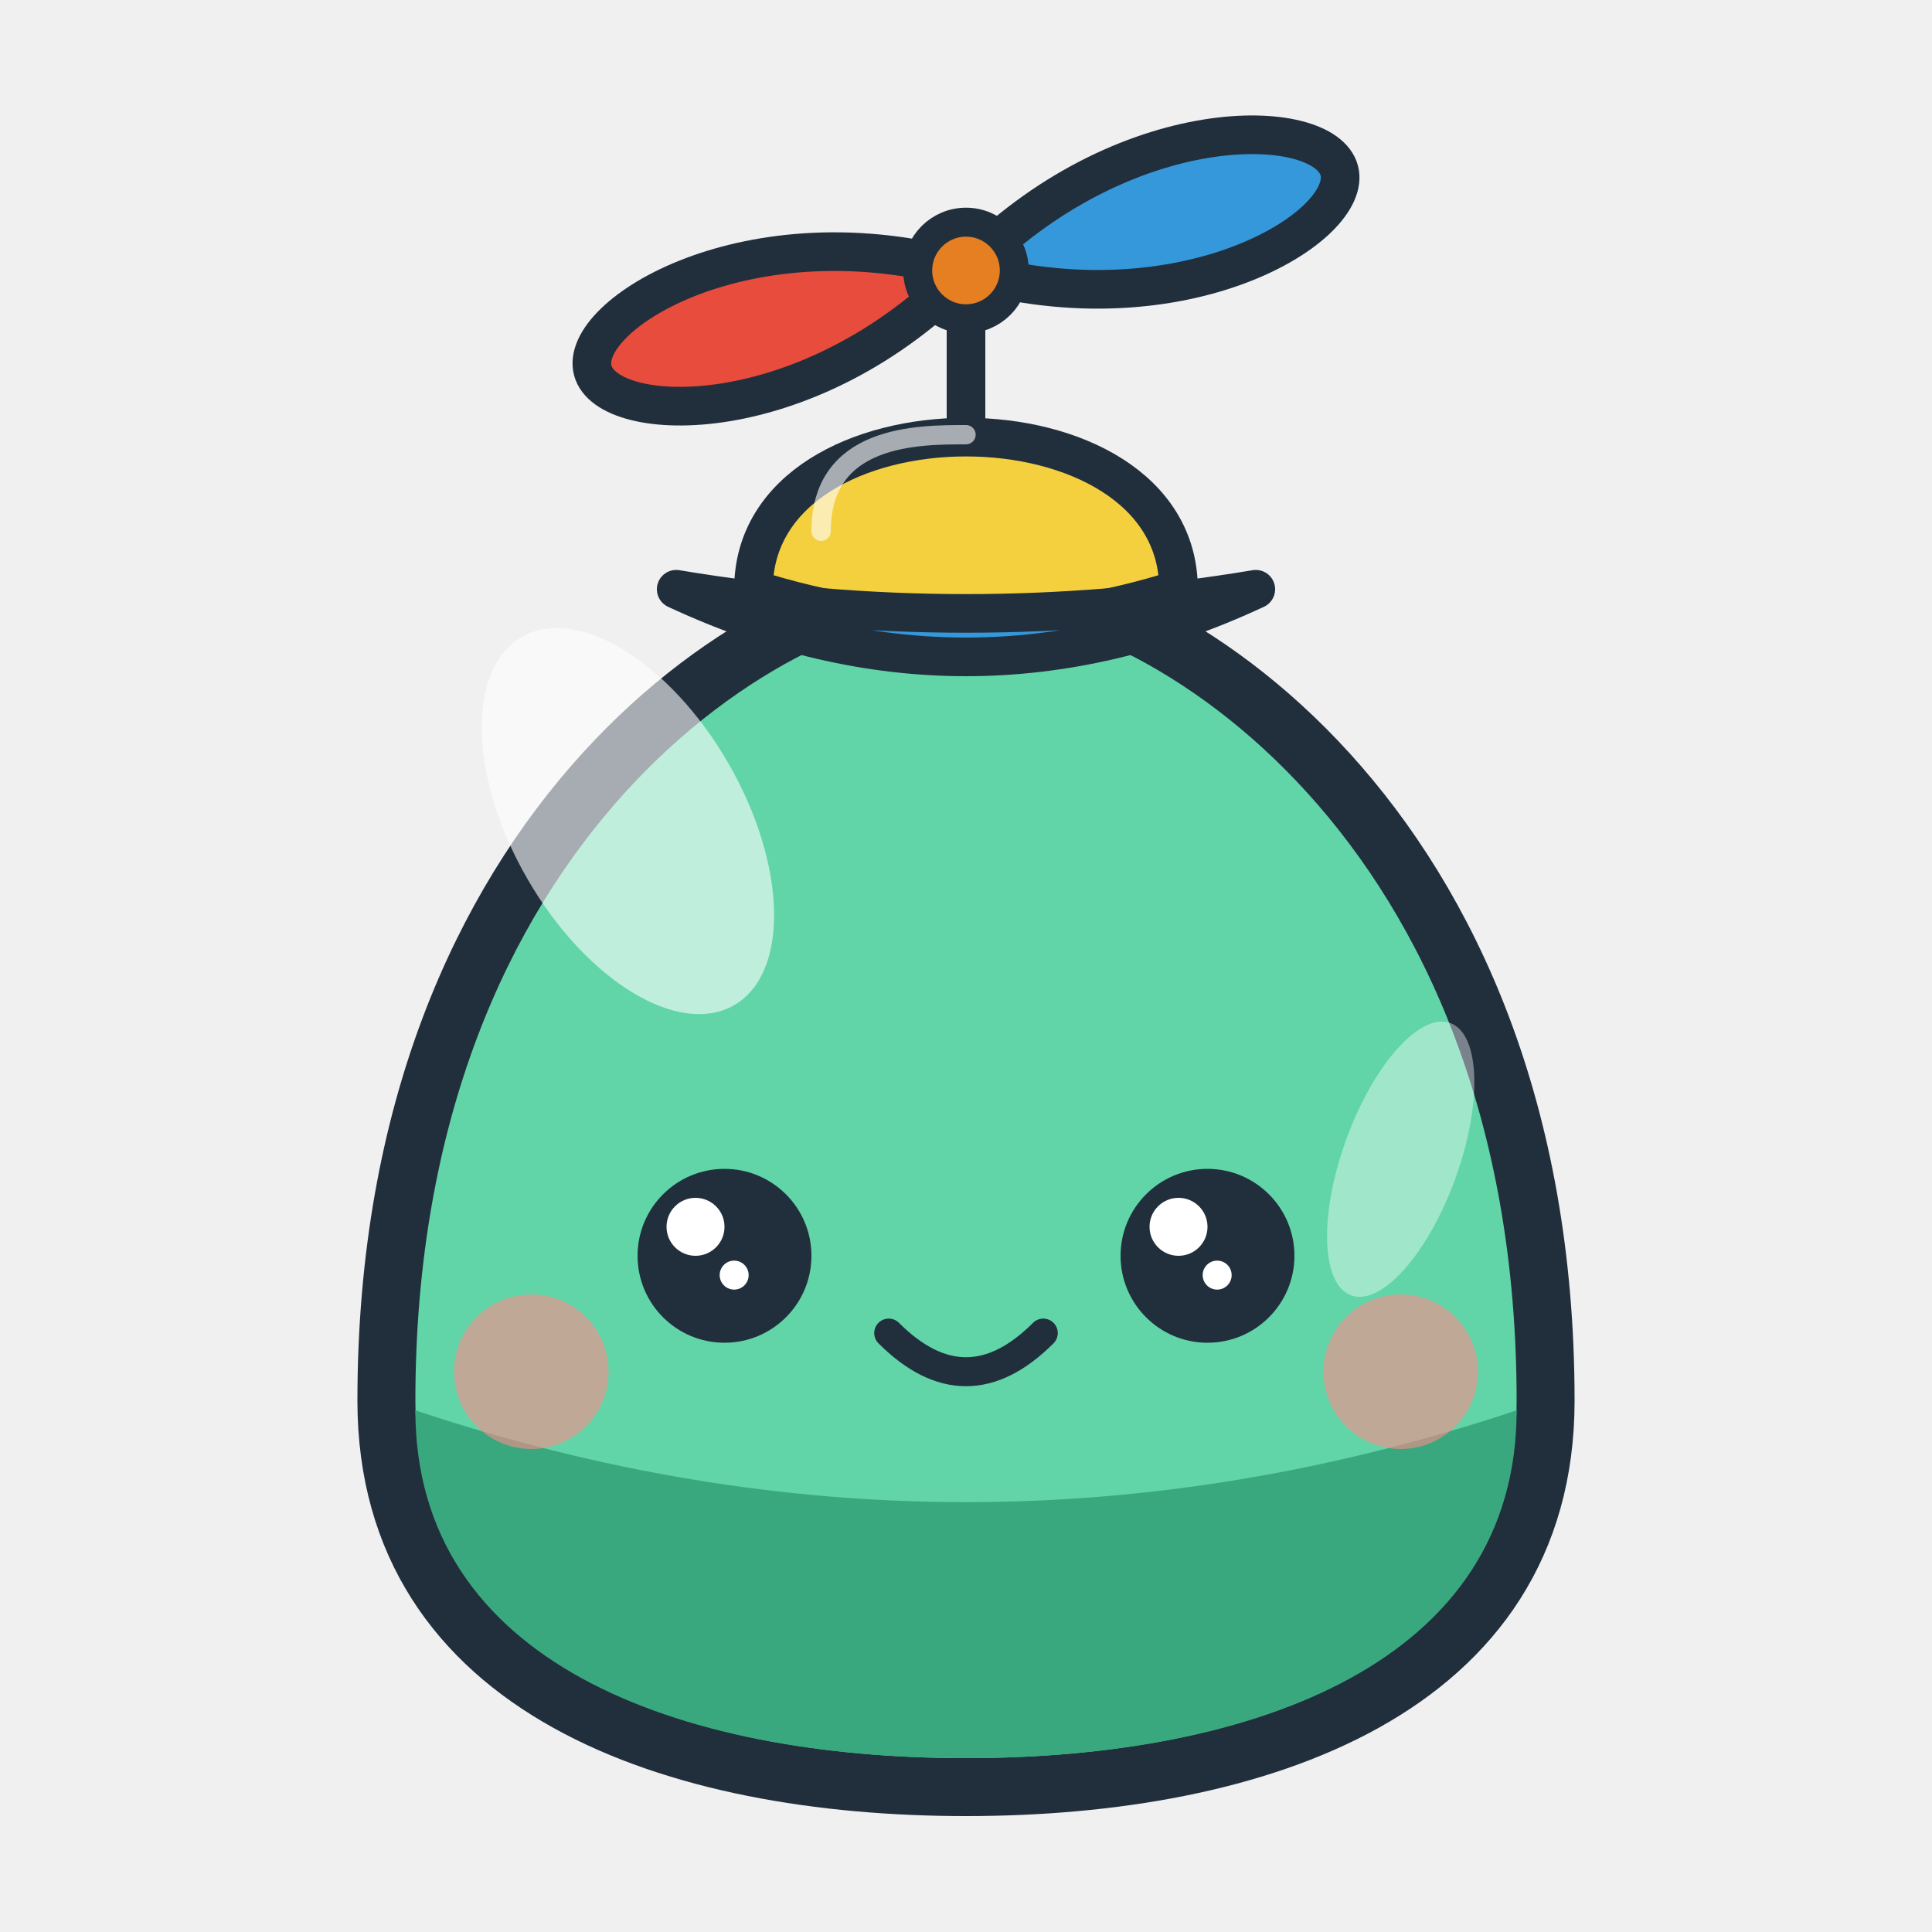
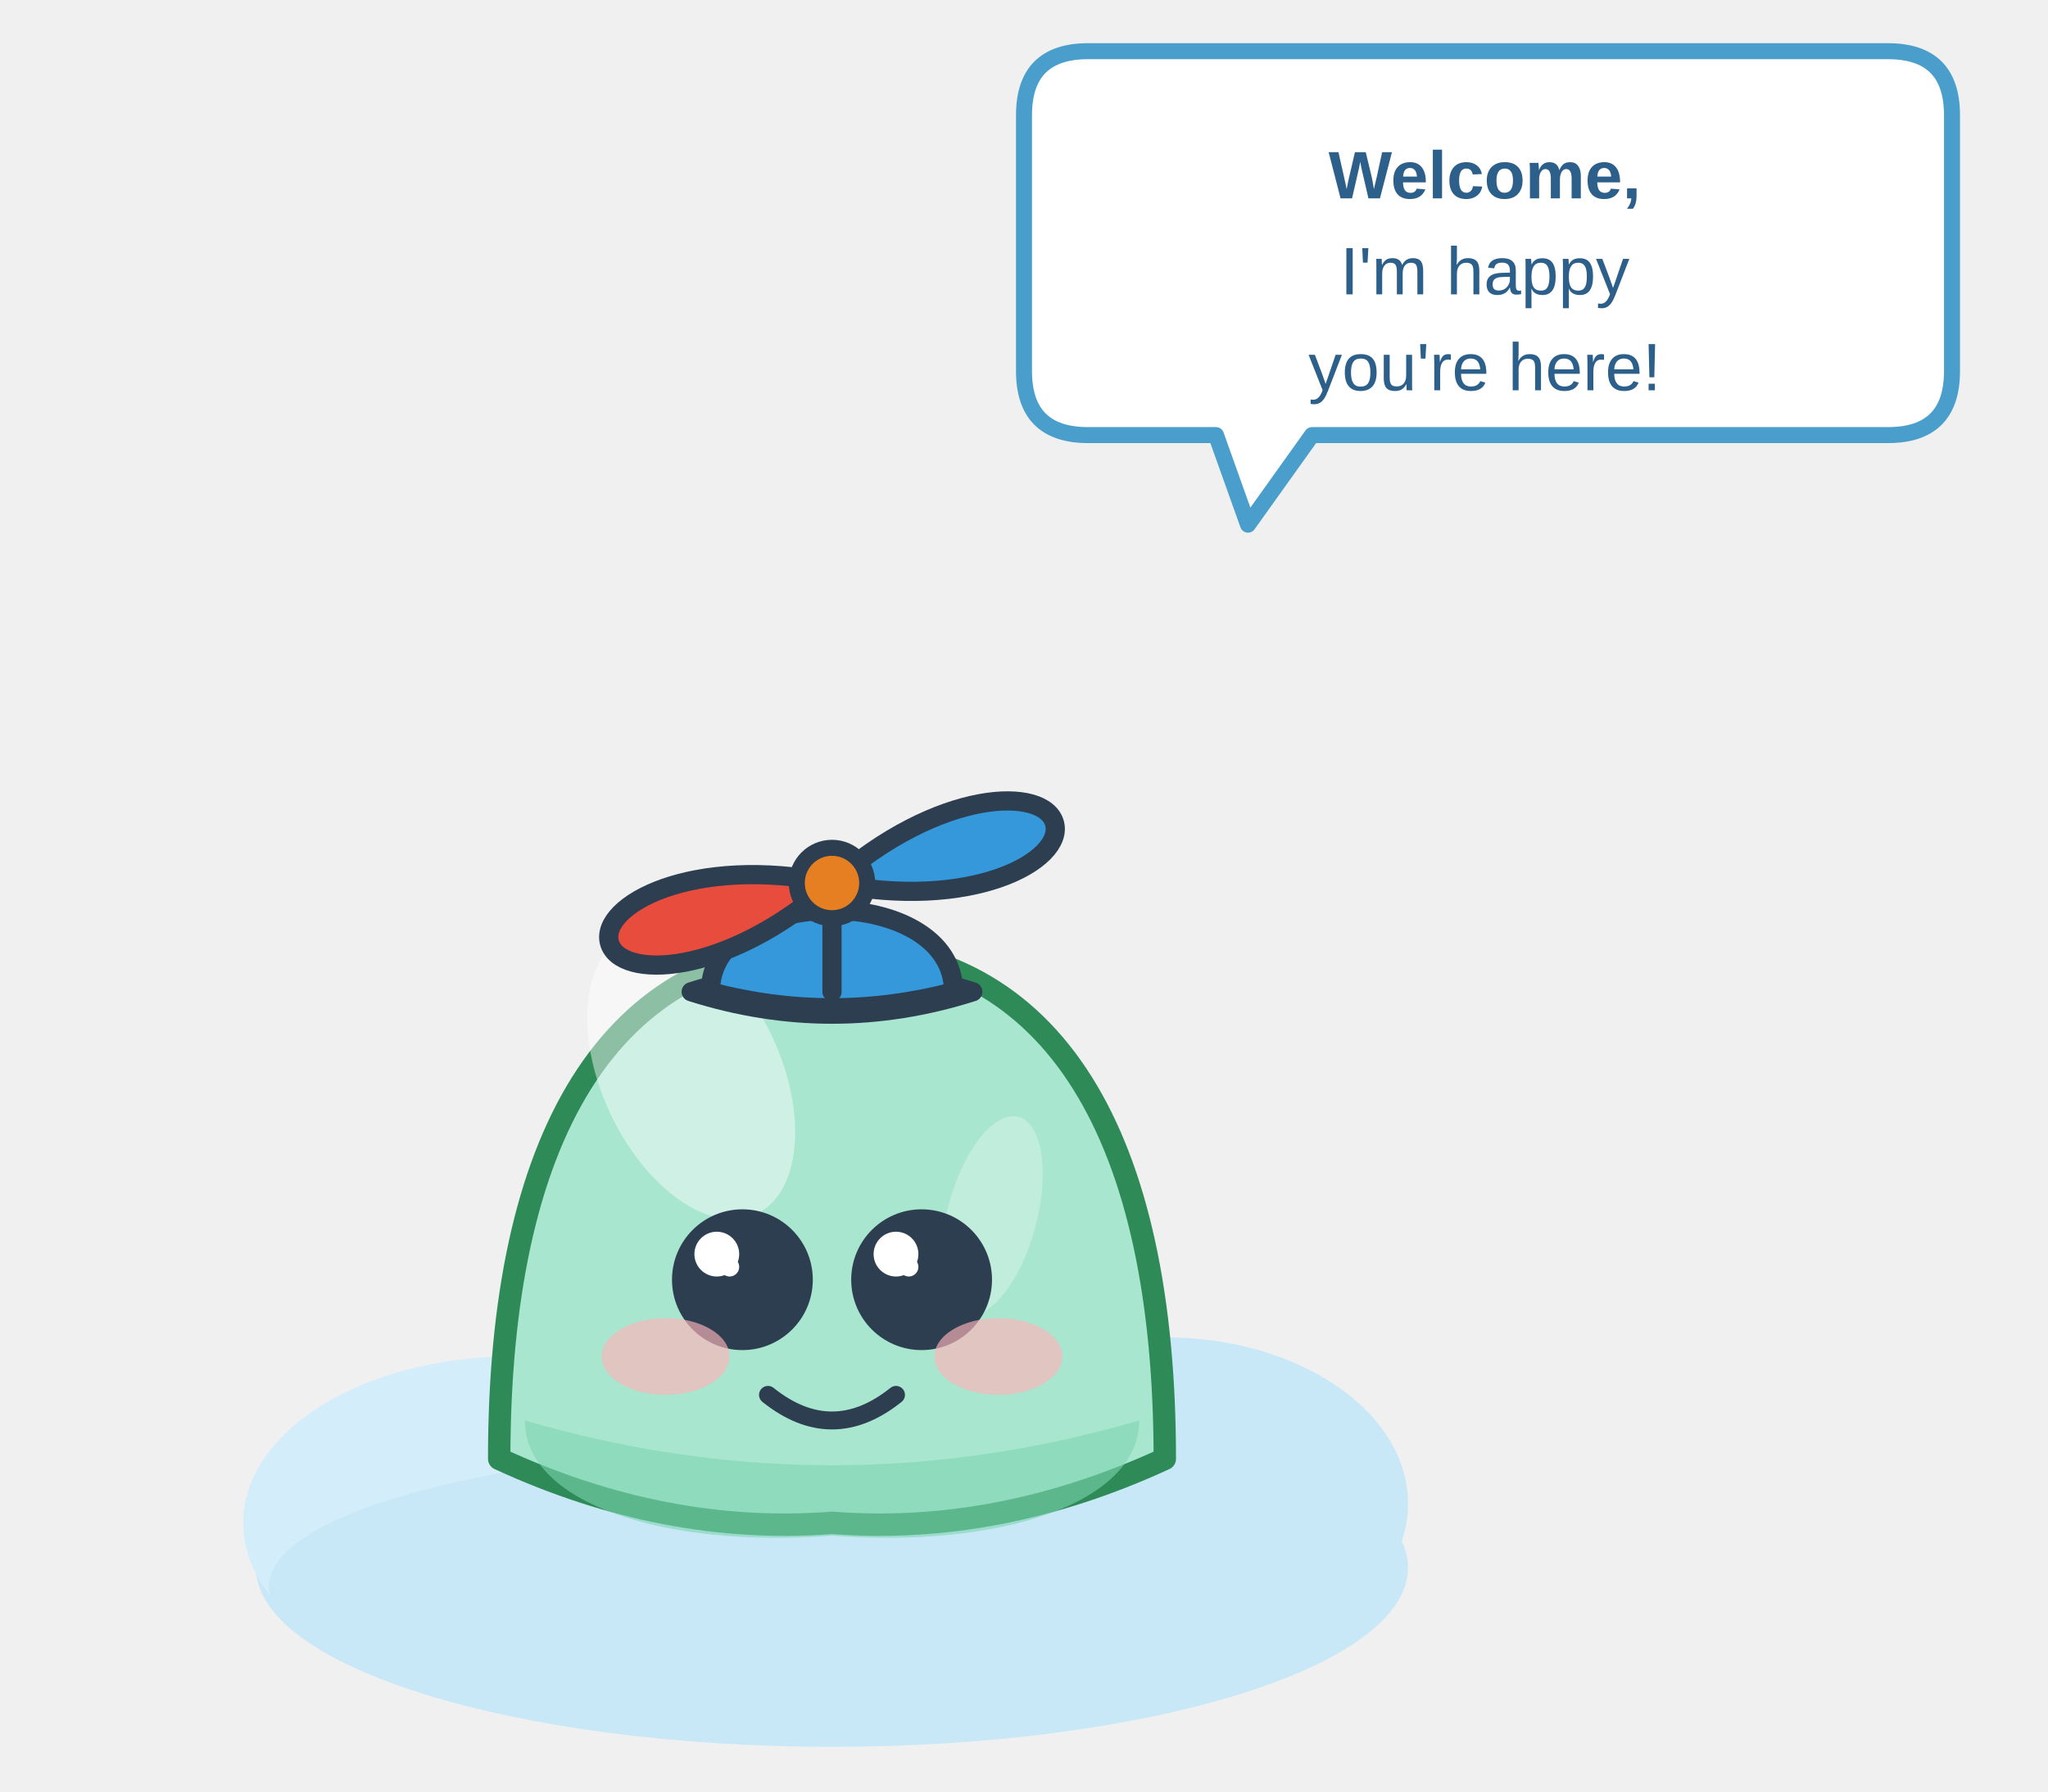
- <svg xmlns="http://www.w3.org/2000/svg" viewBox="0 0 200 200" width="200" height="200">
-   <path id="mascotBody" d="M 40 145 C 40 85, 80 60, 100 60 C 120 60, 160 85, 160 145 C 160 175, 130 185, 100 185 C 70 185, 40 175, 40 145 Z" fill="#61D5A8" stroke="#212F3D" stroke-width="6" stroke-linejoin="round" />
-   <path d="M 43 146 Q 100 165 157 146 C 157 172, 130 182, 100 182 C 70 182, 43 172, 43 146 Z" fill="#3AA87E" />
-   <ellipse cx="65" cy="85" rx="12" ry="22" transform="rotate(-30 65 85)" fill="#FFFFFF" opacity="0.6" />
-   <ellipse cx="145" cy="120" rx="6" ry="15" transform="rotate(20 145 120)" fill="#FFFFFF" opacity="0.4" />
-   <circle cx="55" cy="142" r="8" fill="#FF8A8A" opacity="0.6" />
-   <circle cx="145" cy="142" r="8" fill="#FF8A8A" opacity="0.6" />
-   <circle cx="75" cy="130" r="9" fill="#212F3D" />
-   <circle cx="125" cy="130" r="9" fill="#212F3D" />
-   <circle cx="72" cy="127" r="3" fill="#FFFFFF" />
-   <circle cx="122" cy="127" r="3" fill="#FFFFFF" />
-   <circle cx="76" cy="132" r="1.5" fill="#FFFFFF" />
-   <circle cx="126" cy="132" r="1.5" fill="#FFFFFF" />
-   <path d="M 92 138 Q 100 146 108 138" fill="none" stroke="#212F3D" stroke-width="3" stroke-linecap="round" />
-   <g transform="rotate(-15 100 28)">
-     <path d="M 100 28 C 80 16, 60 22, 60 28 C 60 34, 80 40, 100 28 Z" fill="#E74C3C" stroke="#212F3D" stroke-width="4" stroke-linejoin="round" />
-     <path d="M 100 28 C 120 16, 140 22, 140 28 C 140 34, 120 40, 100 28 Z" fill="#3498DB" stroke="#212F3D" stroke-width="4" stroke-linejoin="round" />
+ <svg xmlns="http://www.w3.org/2000/svg" viewBox="0 0 320 280" width="320" height="280">
+   <path d="M 160 18 Q 160 8 170 8 L 295 8 Q 305 8 305 18 L 305 58 Q 305 68 295 68 L 205 68 L 195 82 L 190 68 L 170 68 Q 160 68 160 58 Z" fill="#FFFFFF" stroke="#4A9ECC" stroke-width="2.5" stroke-linejoin="round" />
+   <text x="232" y="31" text-anchor="middle" font-family="'Segoe UI', Arial, sans-serif" font-size="10.5" font-weight="600" fill="#2C5F8A">Welcome,</text>
+   <text x="232" y="46" text-anchor="middle" font-family="'Segoe UI', Arial, sans-serif" font-size="10.5" fill="#2C5F8A">I'm happy</text>
+   <text x="232" y="61" text-anchor="middle" font-family="'Segoe UI', Arial, sans-serif" font-size="10.5" fill="#2C5F8A">you're here!</text>
+   <ellipse cx="130" cy="245" rx="90" ry="28" fill="#C8E8F8" />
+   <ellipse cx="80" cy="238" rx="42" ry="26" fill="#D4EDFB" />
+   <ellipse cx="108" cy="228" rx="38" ry="28" fill="#D4EDFB" />
+   <ellipse cx="148" cy="228" rx="40" ry="30" fill="#D4EDFB" />
+   <ellipse cx="182" cy="235" rx="38" ry="26" fill="#C8E8F8" />
+   <ellipse cx="130" cy="248" rx="88" ry="22" fill="#C8E8F8" />
+   <ellipse cx="100" cy="225" rx="20" ry="10" fill="#E8F5FD" opacity="0.7" />
+   <path d="M 78 228 C 78 178, 95 148, 130 148 C 165 148, 182 178, 182 228 Q 156 240 130 238 Q 104 240 78 228 Z" fill="#A8E6CF" stroke="#2E8B57" stroke-width="3.5" stroke-linejoin="round" />
+   <path d="M 82 222 Q 130 236 178 222 C 178 235, 156 242, 130 240 C 104 242, 82 235, 82 222 Z" fill="#7DD4B0" opacity="0.6" />
+   <ellipse cx="108" cy="168" rx="14" ry="24" transform="rotate(-25 108 168)" fill="#FFFFFF" opacity="0.45" />
+   <ellipse cx="155" cy="190" rx="7" ry="16" transform="rotate(15 155 190)" fill="#FFFFFF" opacity="0.28" />
+   <circle cx="116" cy="200" r="11" fill="#2C3E50" />
+   <circle cx="144" cy="200" r="11" fill="#2C3E50" />
+   <circle cx="112" cy="196" r="3.5" fill="#FFFFFF" />
+   <circle cx="140" cy="196" r="3.5" fill="#FFFFFF" />
+   <circle cx="114" cy="198" r="1.5" fill="#FFFFFF" />
+   <circle cx="142" cy="198" r="1.5" fill="#FFFFFF" />
+   <ellipse cx="104" cy="212" rx="10" ry="6" fill="#FFB3BA" opacity="0.65" />
+   <ellipse cx="156" cy="212" rx="10" ry="6" fill="#FFB3BA" opacity="0.65" />
+   <path d="M 120 218 Q 130 226 140 218" fill="none" stroke="#2C3E50" stroke-width="2.8" stroke-linecap="round" />
+   <path d="M 108 155 Q 130 148 152 155 Q 130 162 108 155 Z" fill="#F4D03F" stroke="#2C3E50" stroke-width="3" stroke-linejoin="round" />
+   <path d="M 111 155 C 111 138, 149 138, 149 155 Q 130 160 111 155 Z" fill="#3498DB" stroke="#2C3E50" stroke-width="3" stroke-linejoin="round" />
+   <line x1="130" y1="155" x2="130" y2="138" stroke="#2C3E50" stroke-width="3" stroke-linecap="round" />
+   <g transform="rotate(-15 130 138)">
+     <path d="M 130 138 C 110 128, 94 132, 94 138 C 94 144, 110 148, 130 138 Z" fill="#E74C3C" stroke="#2C3E50" stroke-width="3" stroke-linejoin="round" />
+     <path d="M 130 138 C 150 128, 166 132, 166 138 C 166 144, 150 148, 130 138 Z" fill="#3498DB" stroke="#2C3E50" stroke-width="3" stroke-linejoin="round" />
  </g>
-   <line x1="100" y1="52" x2="100" y2="28" stroke="#212F3D" stroke-width="4" stroke-linecap="round" />
-   <path d="M 78 61 C 78 40, 122 40, 122 61 Q 100 68 78 61 Z" fill="#F4D03F" stroke="#212F3D" stroke-width="4" stroke-linejoin="round" />
-   <path d="M 70 61 Q 100 75 130 61 Q 100 66 70 61 Z" fill="#3498DB" stroke="#212F3D" stroke-width="4" stroke-linejoin="round" />
-   <path d="M 85 55 C 85 45, 95 45, 100 45" fill="none" stroke="#FFFFFF" stroke-width="2" stroke-linecap="round" opacity="0.6" />
-   <circle cx="100" cy="28" r="5" fill="#E67E22" stroke="#212F3D" stroke-width="3" />
+   <circle cx="130" cy="138" r="5.5" fill="#E67E22" stroke="#2C3E50" stroke-width="2.5" />
</svg>
